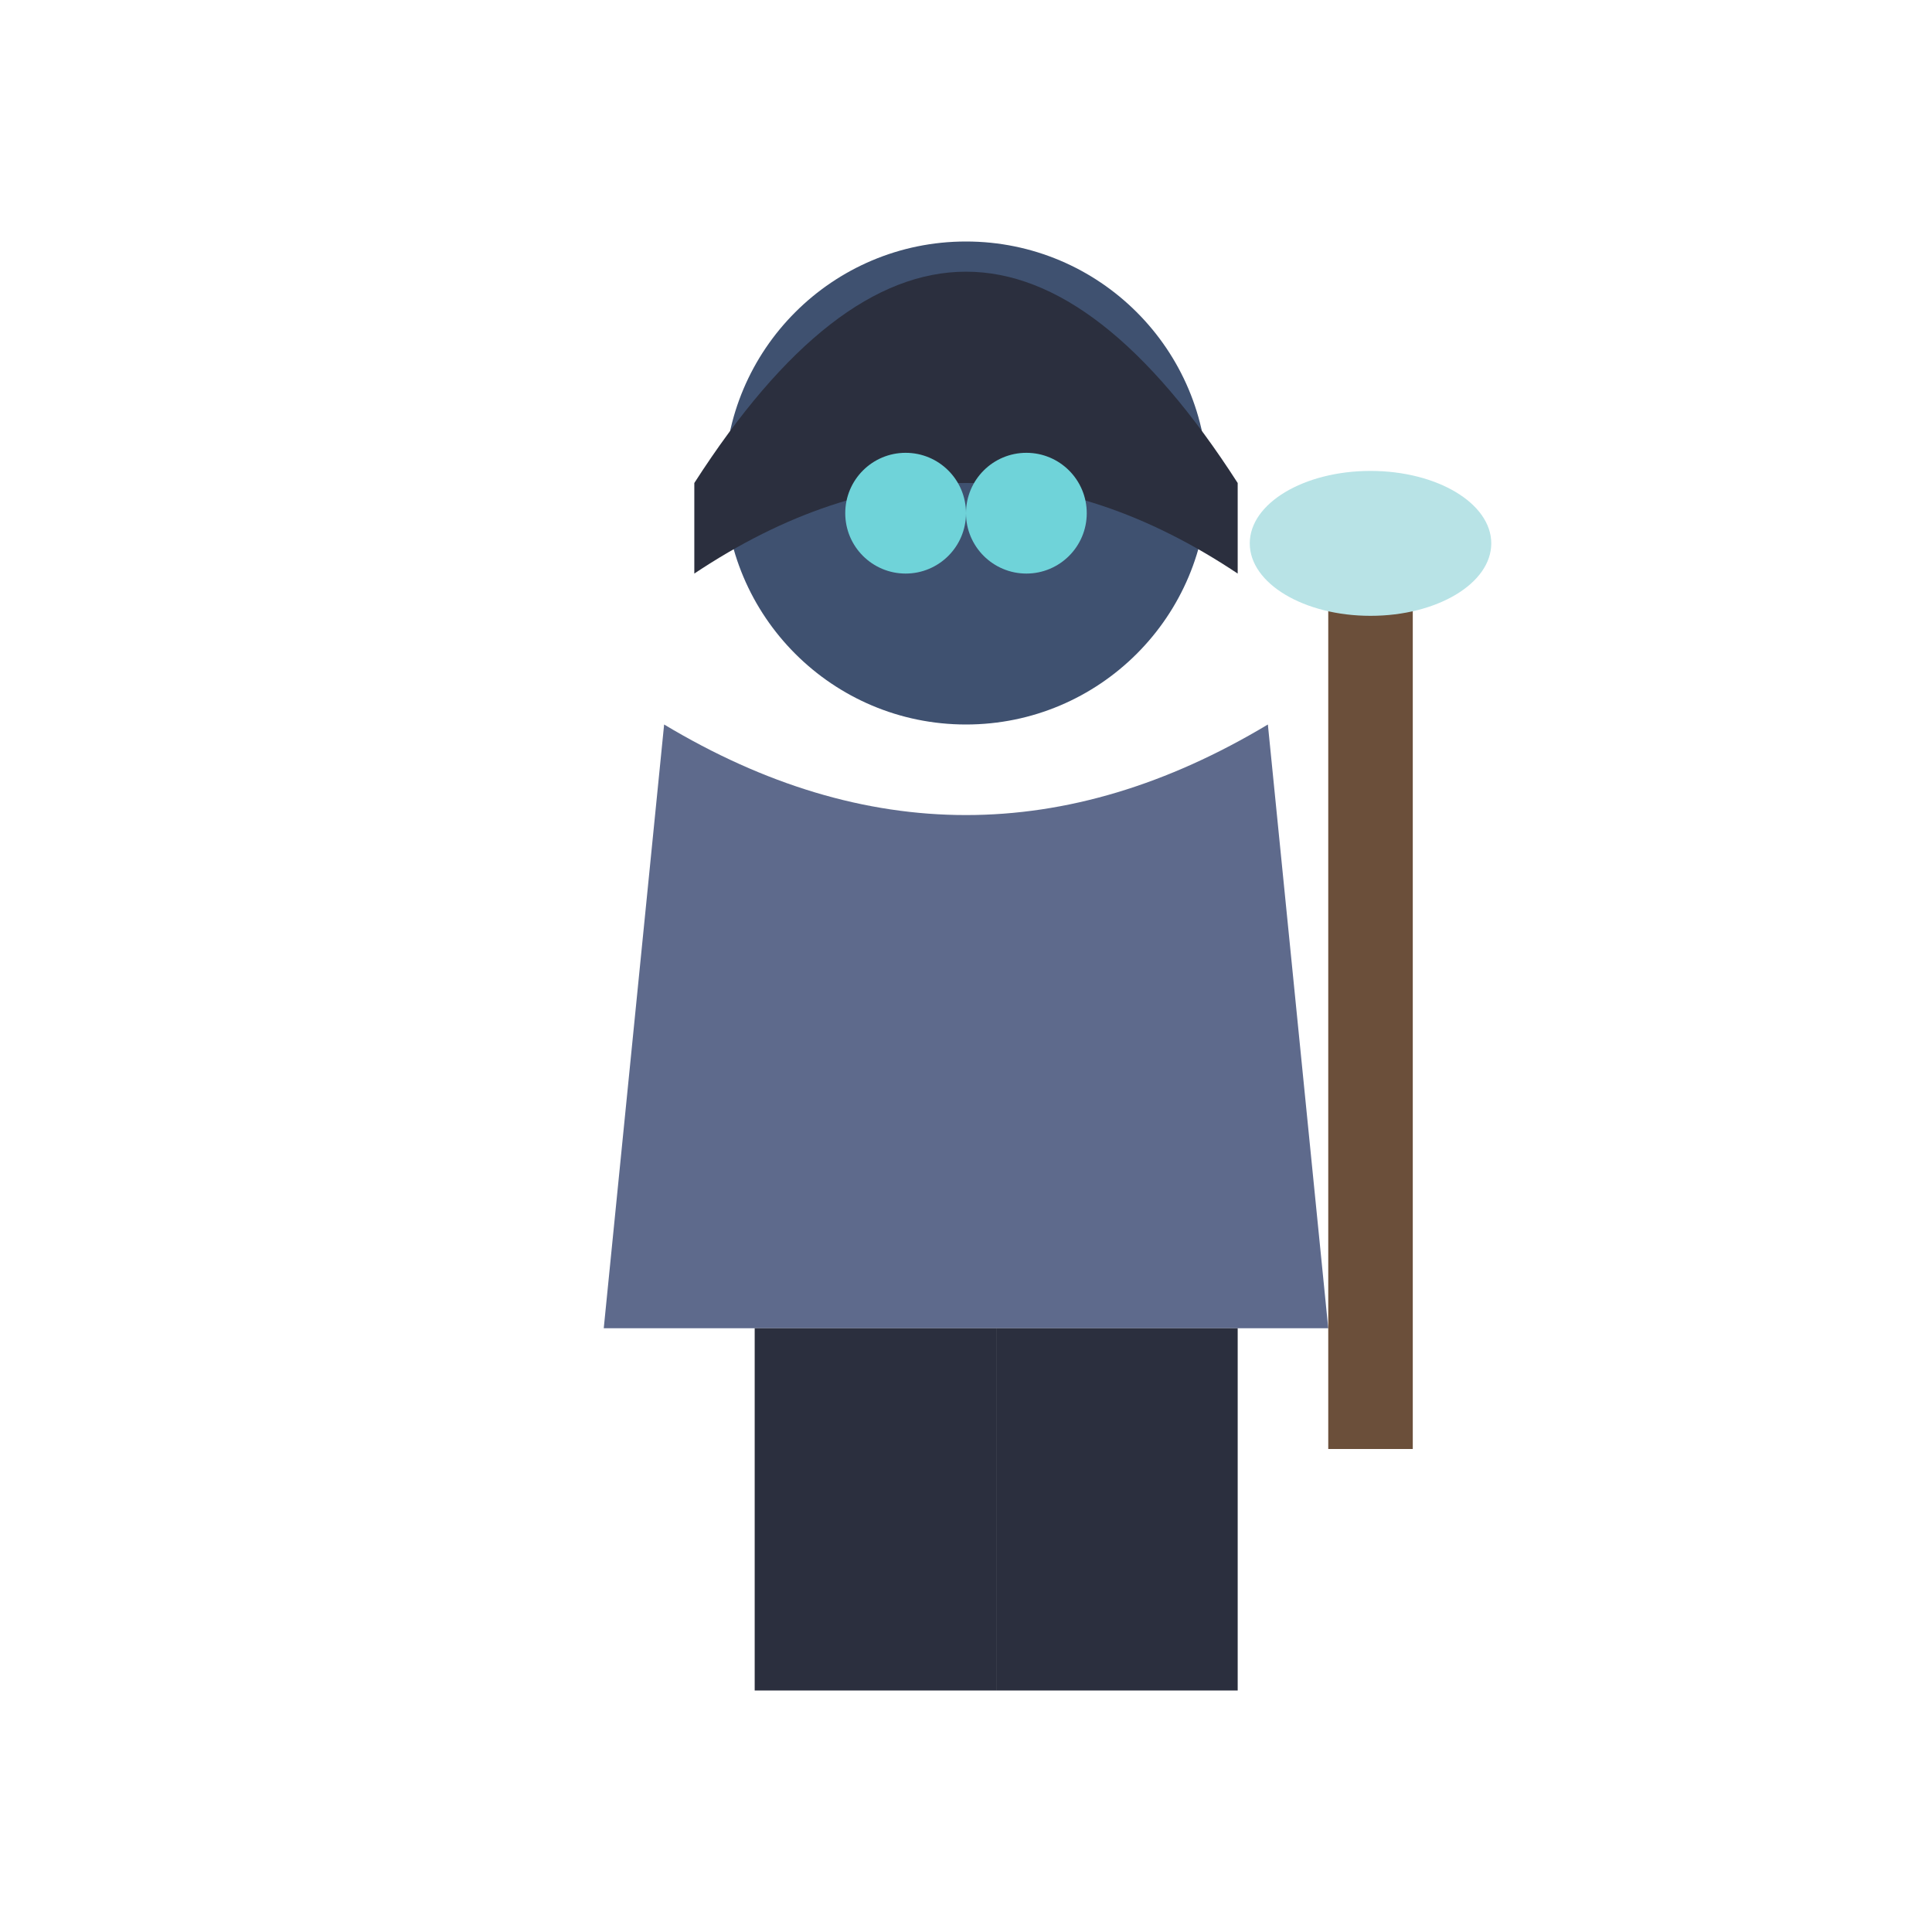
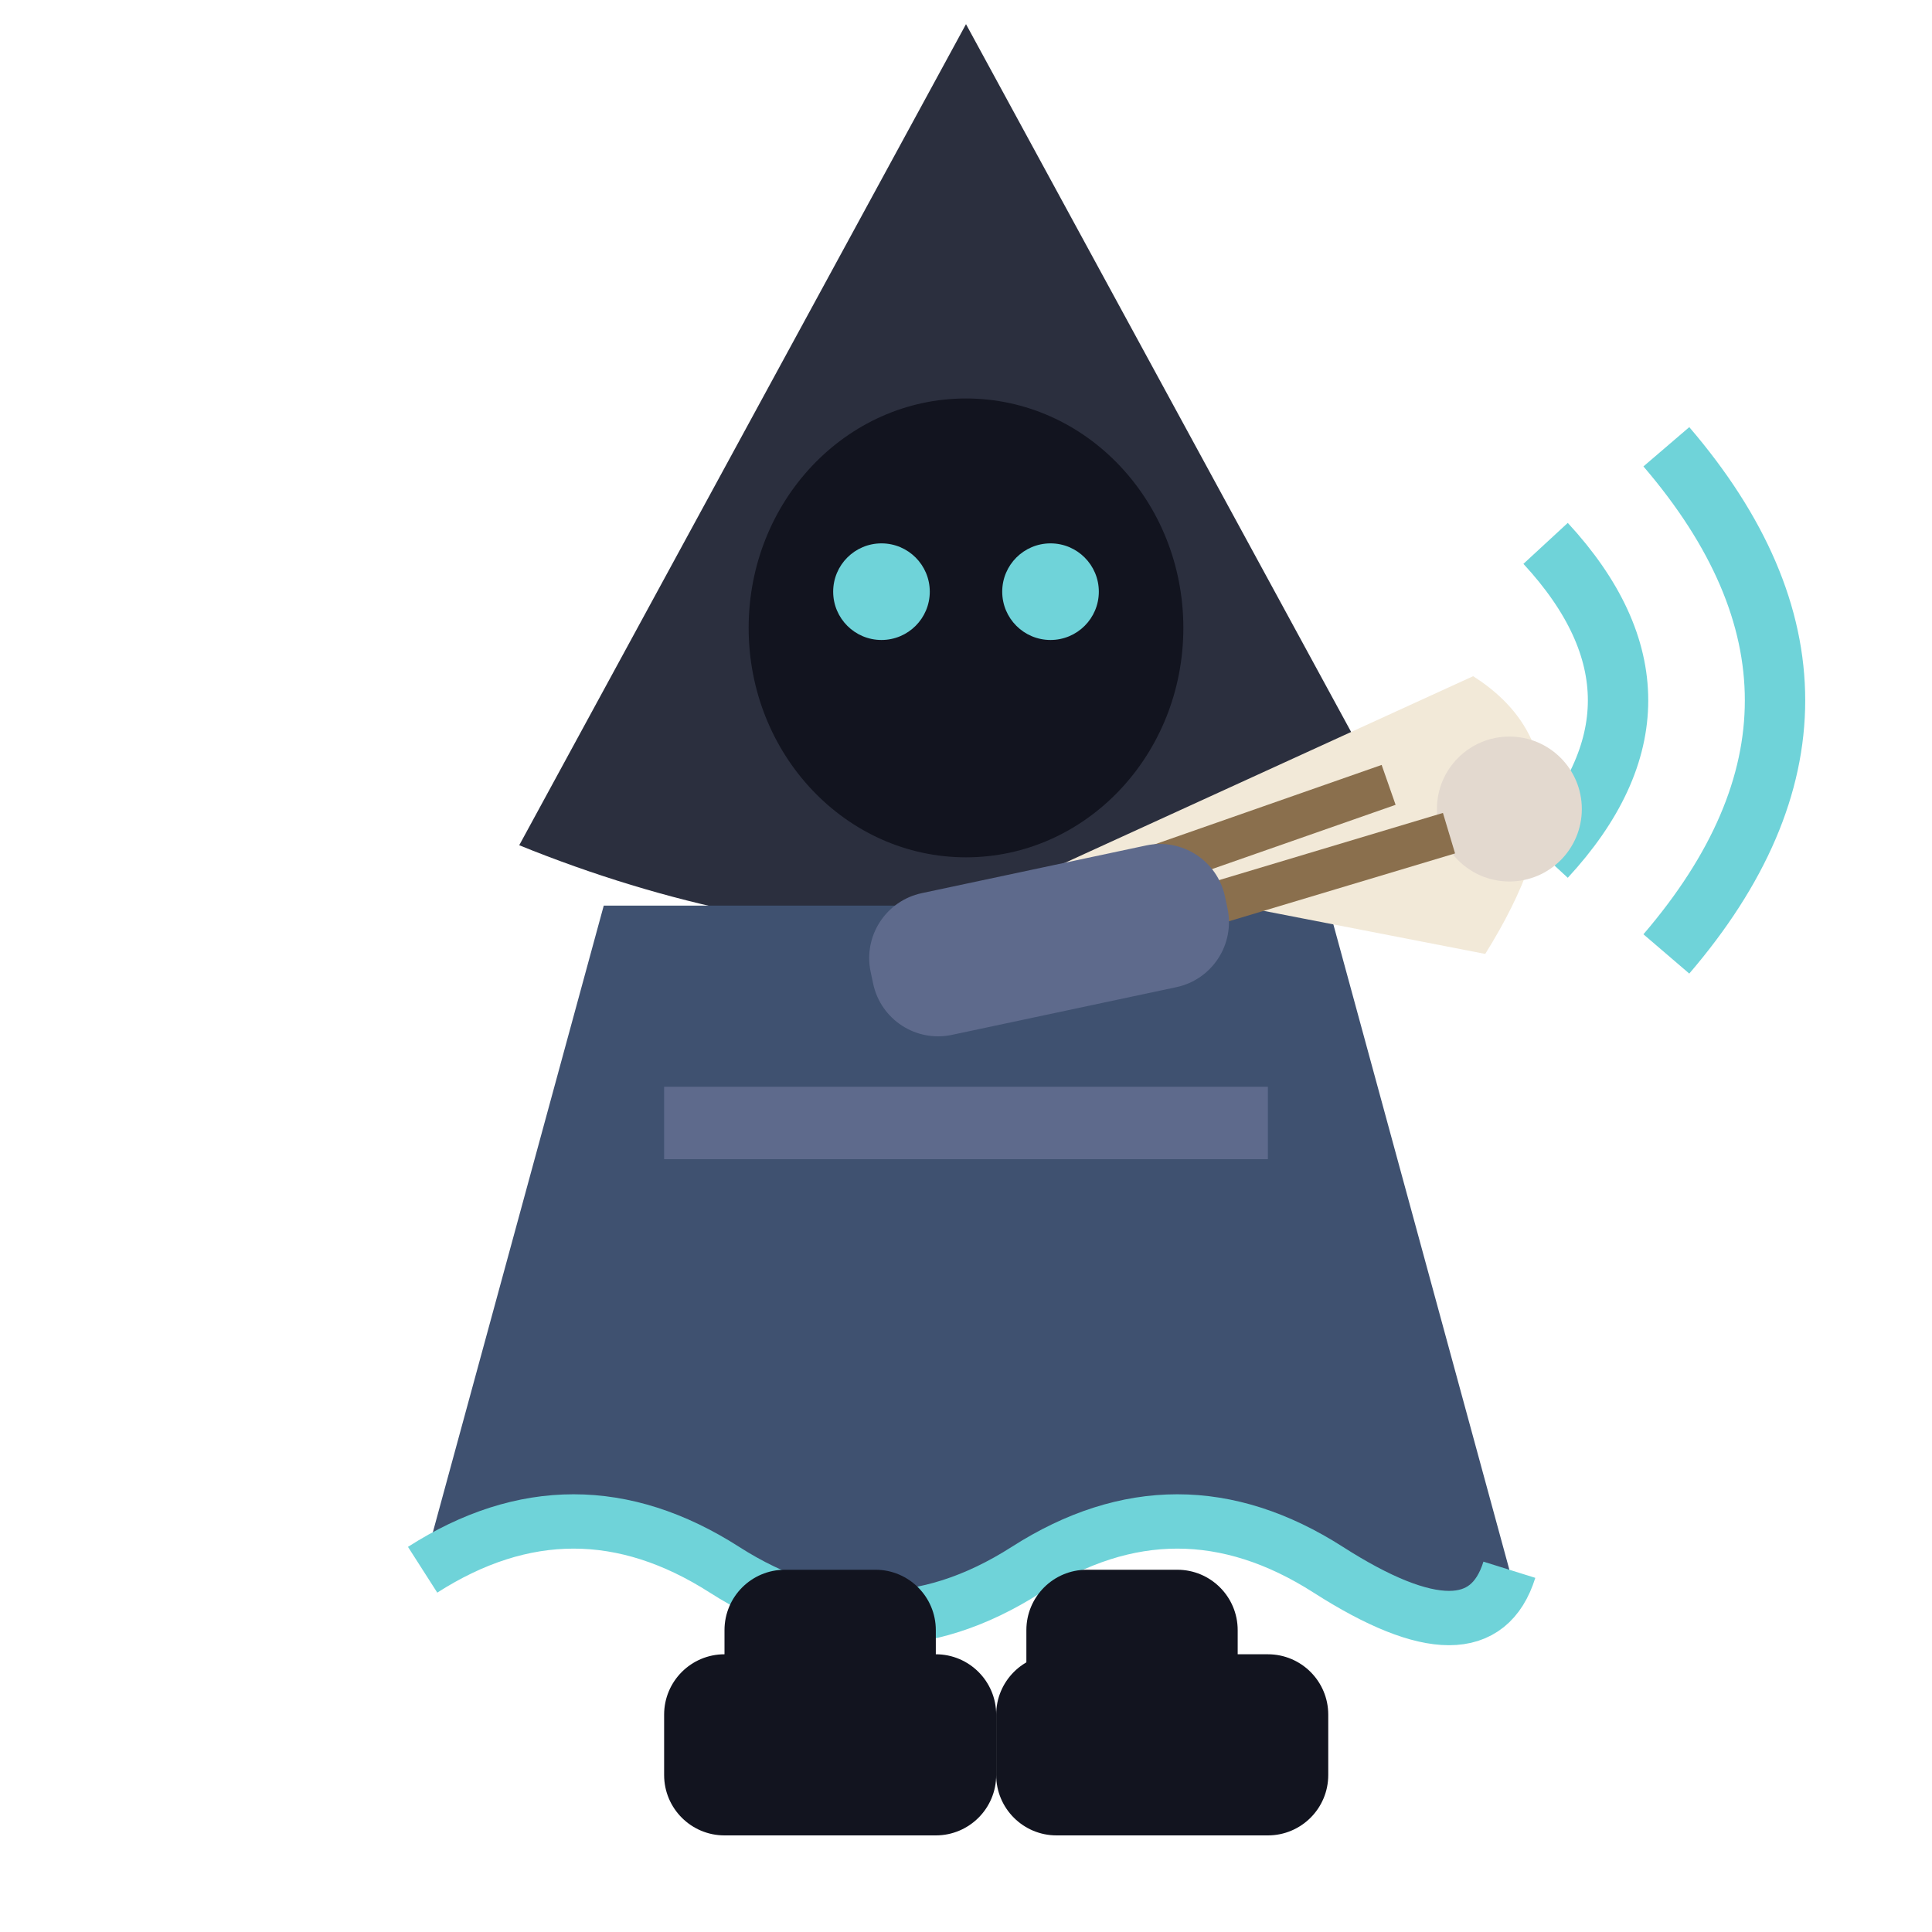
<svg xmlns="http://www.w3.org/2000/svg" viewBox="0 0 32 32">
-   <circle cx="16" cy="8" r="4" fill="#3F5170" />
-   <path d="M11.5,8 Q16,1 20.5,8 L20.5,9.5 Q16,6.5 11.5,9.5 Z" fill="#2B2F3E" />
-   <circle cx="15" cy="8.5" r="1" fill="#6FD3D9" />
-   <circle cx="17" cy="8.5" r="1" fill="#6FD3D9" />
-   <path d="M11,12 L10,22 L22,22 L21,12 Q16,15 11,12 Z" fill="#5E6A8C" />
-   <rect x="22" y="9" width="1.4" height="15" fill="#6B4F3A" />
-   <ellipse cx="22.7" cy="9" rx="2" ry="1.2" fill="#B8E3E6" />
-   <rect x="12.5" y="22" width="4" height="6" fill="#2B2F3E" />
-   <rect x="16.5" y="22" width="4" height="6" fill="#2B2F3E" />
+   <path d="M25.6,9 Q28,11.6 25.6,14.2 M27.6,7.4 Q31.2,11.6 27.6,15.8" stroke="#6FD3D9" stroke-width="1" fill="none" />
+   <path d="M8.6,14 L16,0.4 L23.4,14 Q16,17 8.6,14 Z" fill="#2B2F3E" />
+   <ellipse cx="16" cy="10.4" rx="3.6" ry="3.8" fill="#12141f" />
+   <circle cx="14.6" cy="9.8" r="0.8" fill="#6FD3D9" />
+   <circle cx="17.4" cy="9.8" r="0.8" fill="#6FD3D9" />
+   <path d="M10,15 L7,26 Q9.5,24.4 12,26 T17,26 T22,26 T25,26 L22,15 Z" fill="#3F5170" />
+   <path d="M7,26 Q9.5,24.4 12,26 T17,26 T22,26 T25,26" stroke="#6FD3D9" stroke-width="0.9" fill="none" />
+   <rect x="11" y="18" width="10" height="1.2" fill="#5E6A8C" />
+   <path d="M17.4,14.4 L24.4,11.2 Q26.6,12.6 24.6,15.8 Z" fill="#F2E9D8" />
+   <circle cx="25" cy="13.4" r="1.2" fill="#E3D9CF" />
+   <path d="M19,14.4 L23,13 M20,15 L24,13.8" stroke="#8A6F4D" stroke-width="0.7" fill="none" />
+   <rect x="14.4" y="15" width="6" height="2.4" rx="1.1" fill="#5E6A8C" transform="rotate(-12 14.4 16)" />
+   <rect x="12" y="26" width="3.5" height="3.4" rx="1" fill="#12141f" />
+   <rect x="17" y="26" width="3.5" height="3.4" rx="1" fill="#12141f" />
+   <rect x="11" y="27.4" width="5.5" height="3" rx="1" fill="#12141f" />
+   <rect x="16.5" y="27.4" width="5.5" height="3" rx="1" fill="#12141f" />
</svg>
